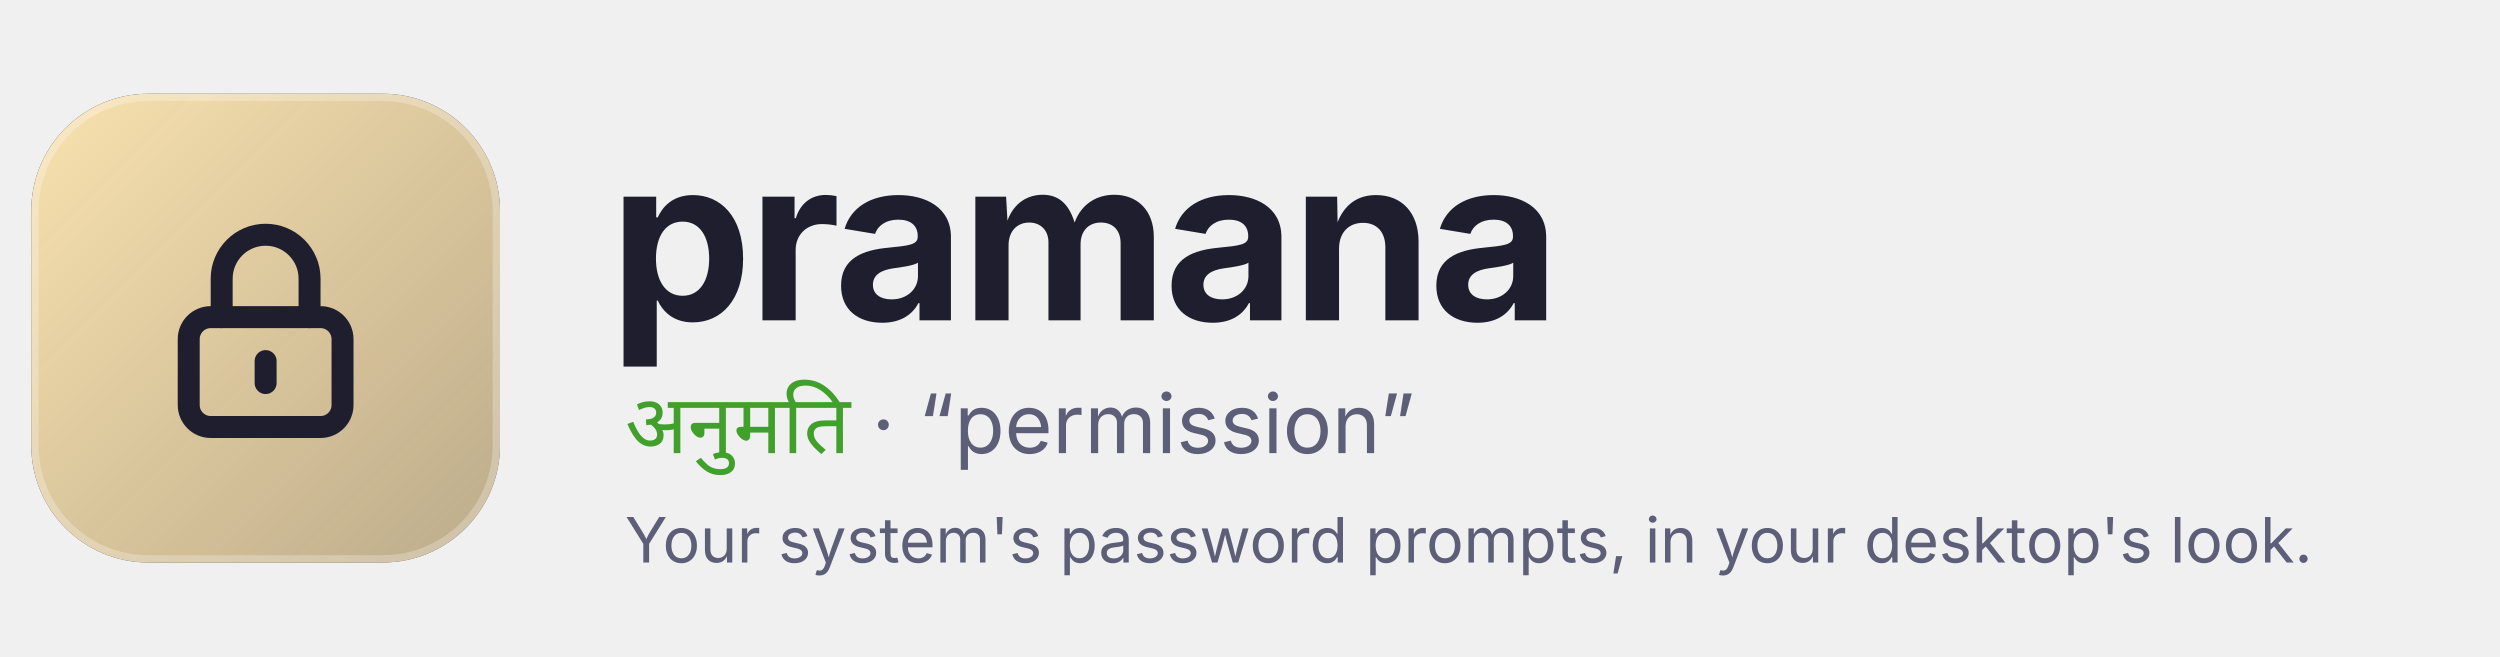
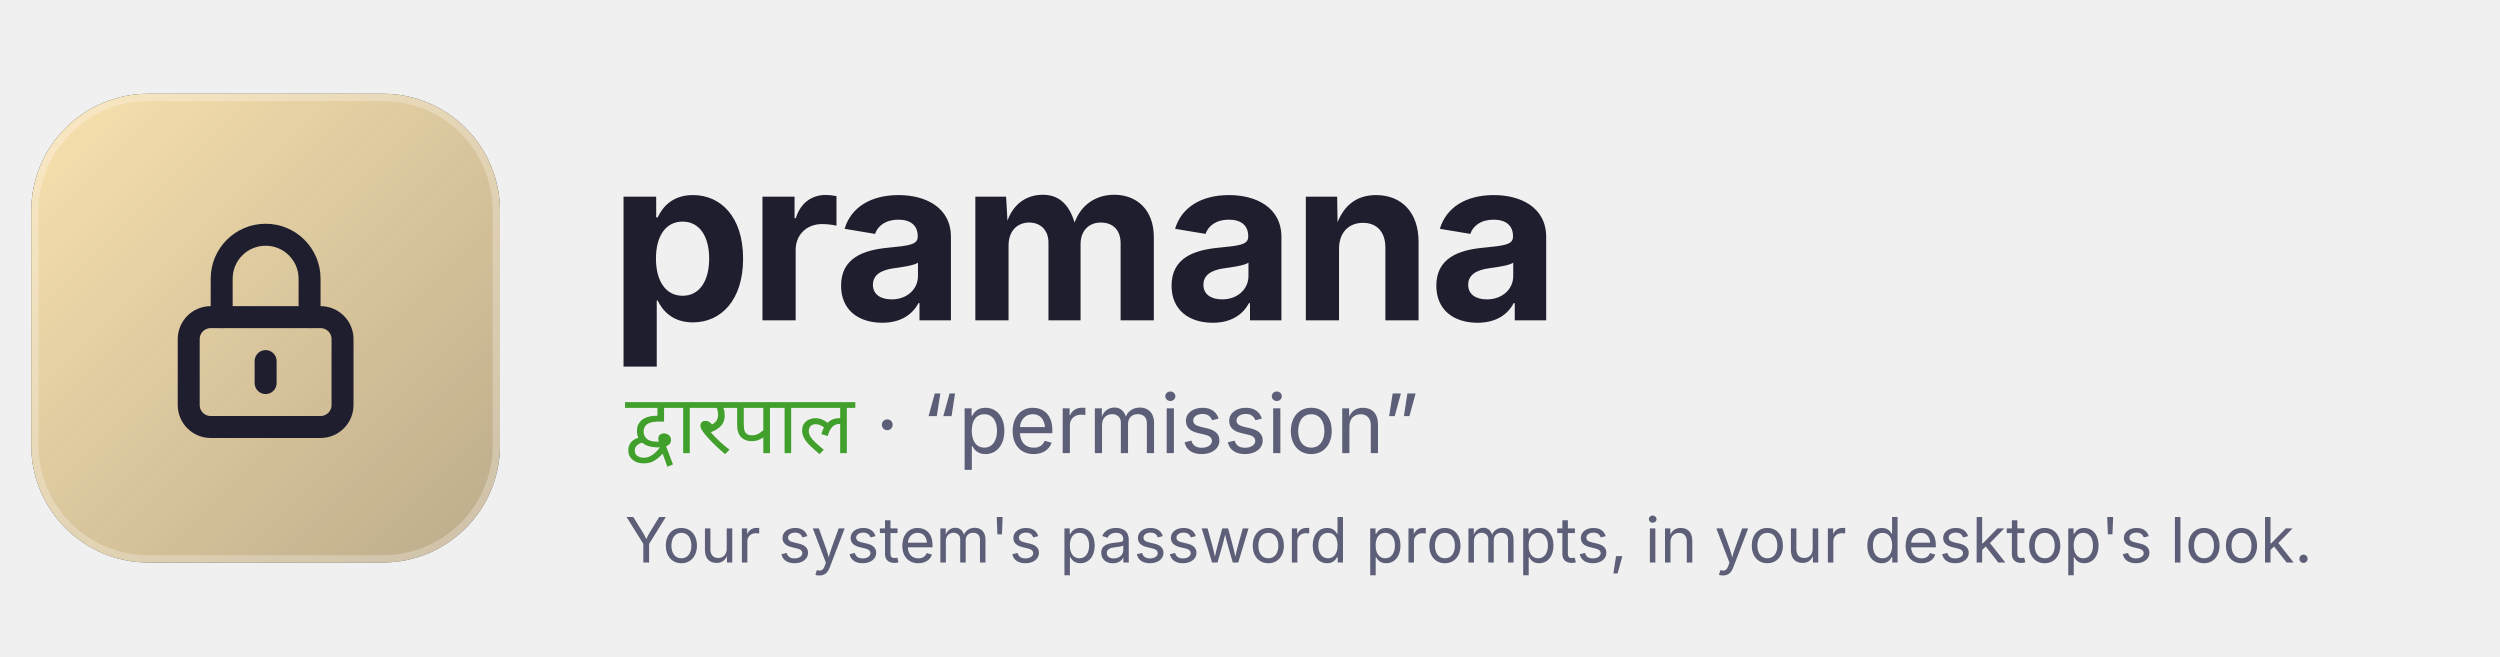
<svg xmlns="http://www.w3.org/2000/svg" width="640" height="168" viewBox="0 0 640 168" role="img" aria-label="pramana: your system's password prompts, in your desktop's look.">
  <defs>
    <linearGradient id="glight" x1="0" y1="0" x2="1" y2="1">
      <stop offset="0" stop-color="#f9e2af" />
      <stop offset="1" stop-color="#f9e2af" stop-opacity="0.72" />
    </linearGradient>
  </defs>
  <g transform="translate(8 24) scale(0.9375)">
    <rect width="128" height="128" rx="32" fill="#1e1e2e" />
    <rect width="128" height="128" rx="32" fill="url(#glight)" />
    <rect x="1" y="1" width="126" height="126" rx="31" fill="none" stroke="white" stroke-opacity="0.25" stroke-width="2" />
    <g transform="translate(28 28) scale(3)" fill="none" stroke="#1e1e2e" stroke-width="2" stroke-linecap="round" stroke-linejoin="round">
      <rect x="5" y="11" width="14" height="10" rx="2" />
      <path d="M8 11V7.5a4 4 0 0 1 8 0V11" />
      <path d="M12 15v2" />
    </g>
  </g>
  <text x="156" y="82" font-family="Inter, 'Segoe UI', Helvetica, Arial, sans-serif" font-size="58" font-weight="700" fill="#1e1e2e" letter-spacing="-1">pramana</text>
-   <text x="160" y="116" font-family="'Noto Sans Devanagari', 'Nirmala UI', Inter, sans-serif" font-size="21" fill="#40a02b">अनुमति <tspan font-family="Inter, 'Segoe UI', Helvetica, Arial, sans-serif" fill="#5c5f77">· “permission”</tspan>
+   <text x="160" y="116" font-family="'Noto Sans Devanagari', 'Nirmala UI', Inter, sans-serif" font-size="21" fill="#40a02b">द्वारपाल <tspan font-family="Inter, 'Segoe UI', Helvetica, Arial, sans-serif" fill="#5c5f77">· “permission”</tspan>
  </text>
  <text x="160" y="144" font-family="Inter, 'Segoe UI', Helvetica, Arial, sans-serif" font-size="16" fill="#5c5f77">Your system's password prompts, in your desktop's look.</text>
</svg>
